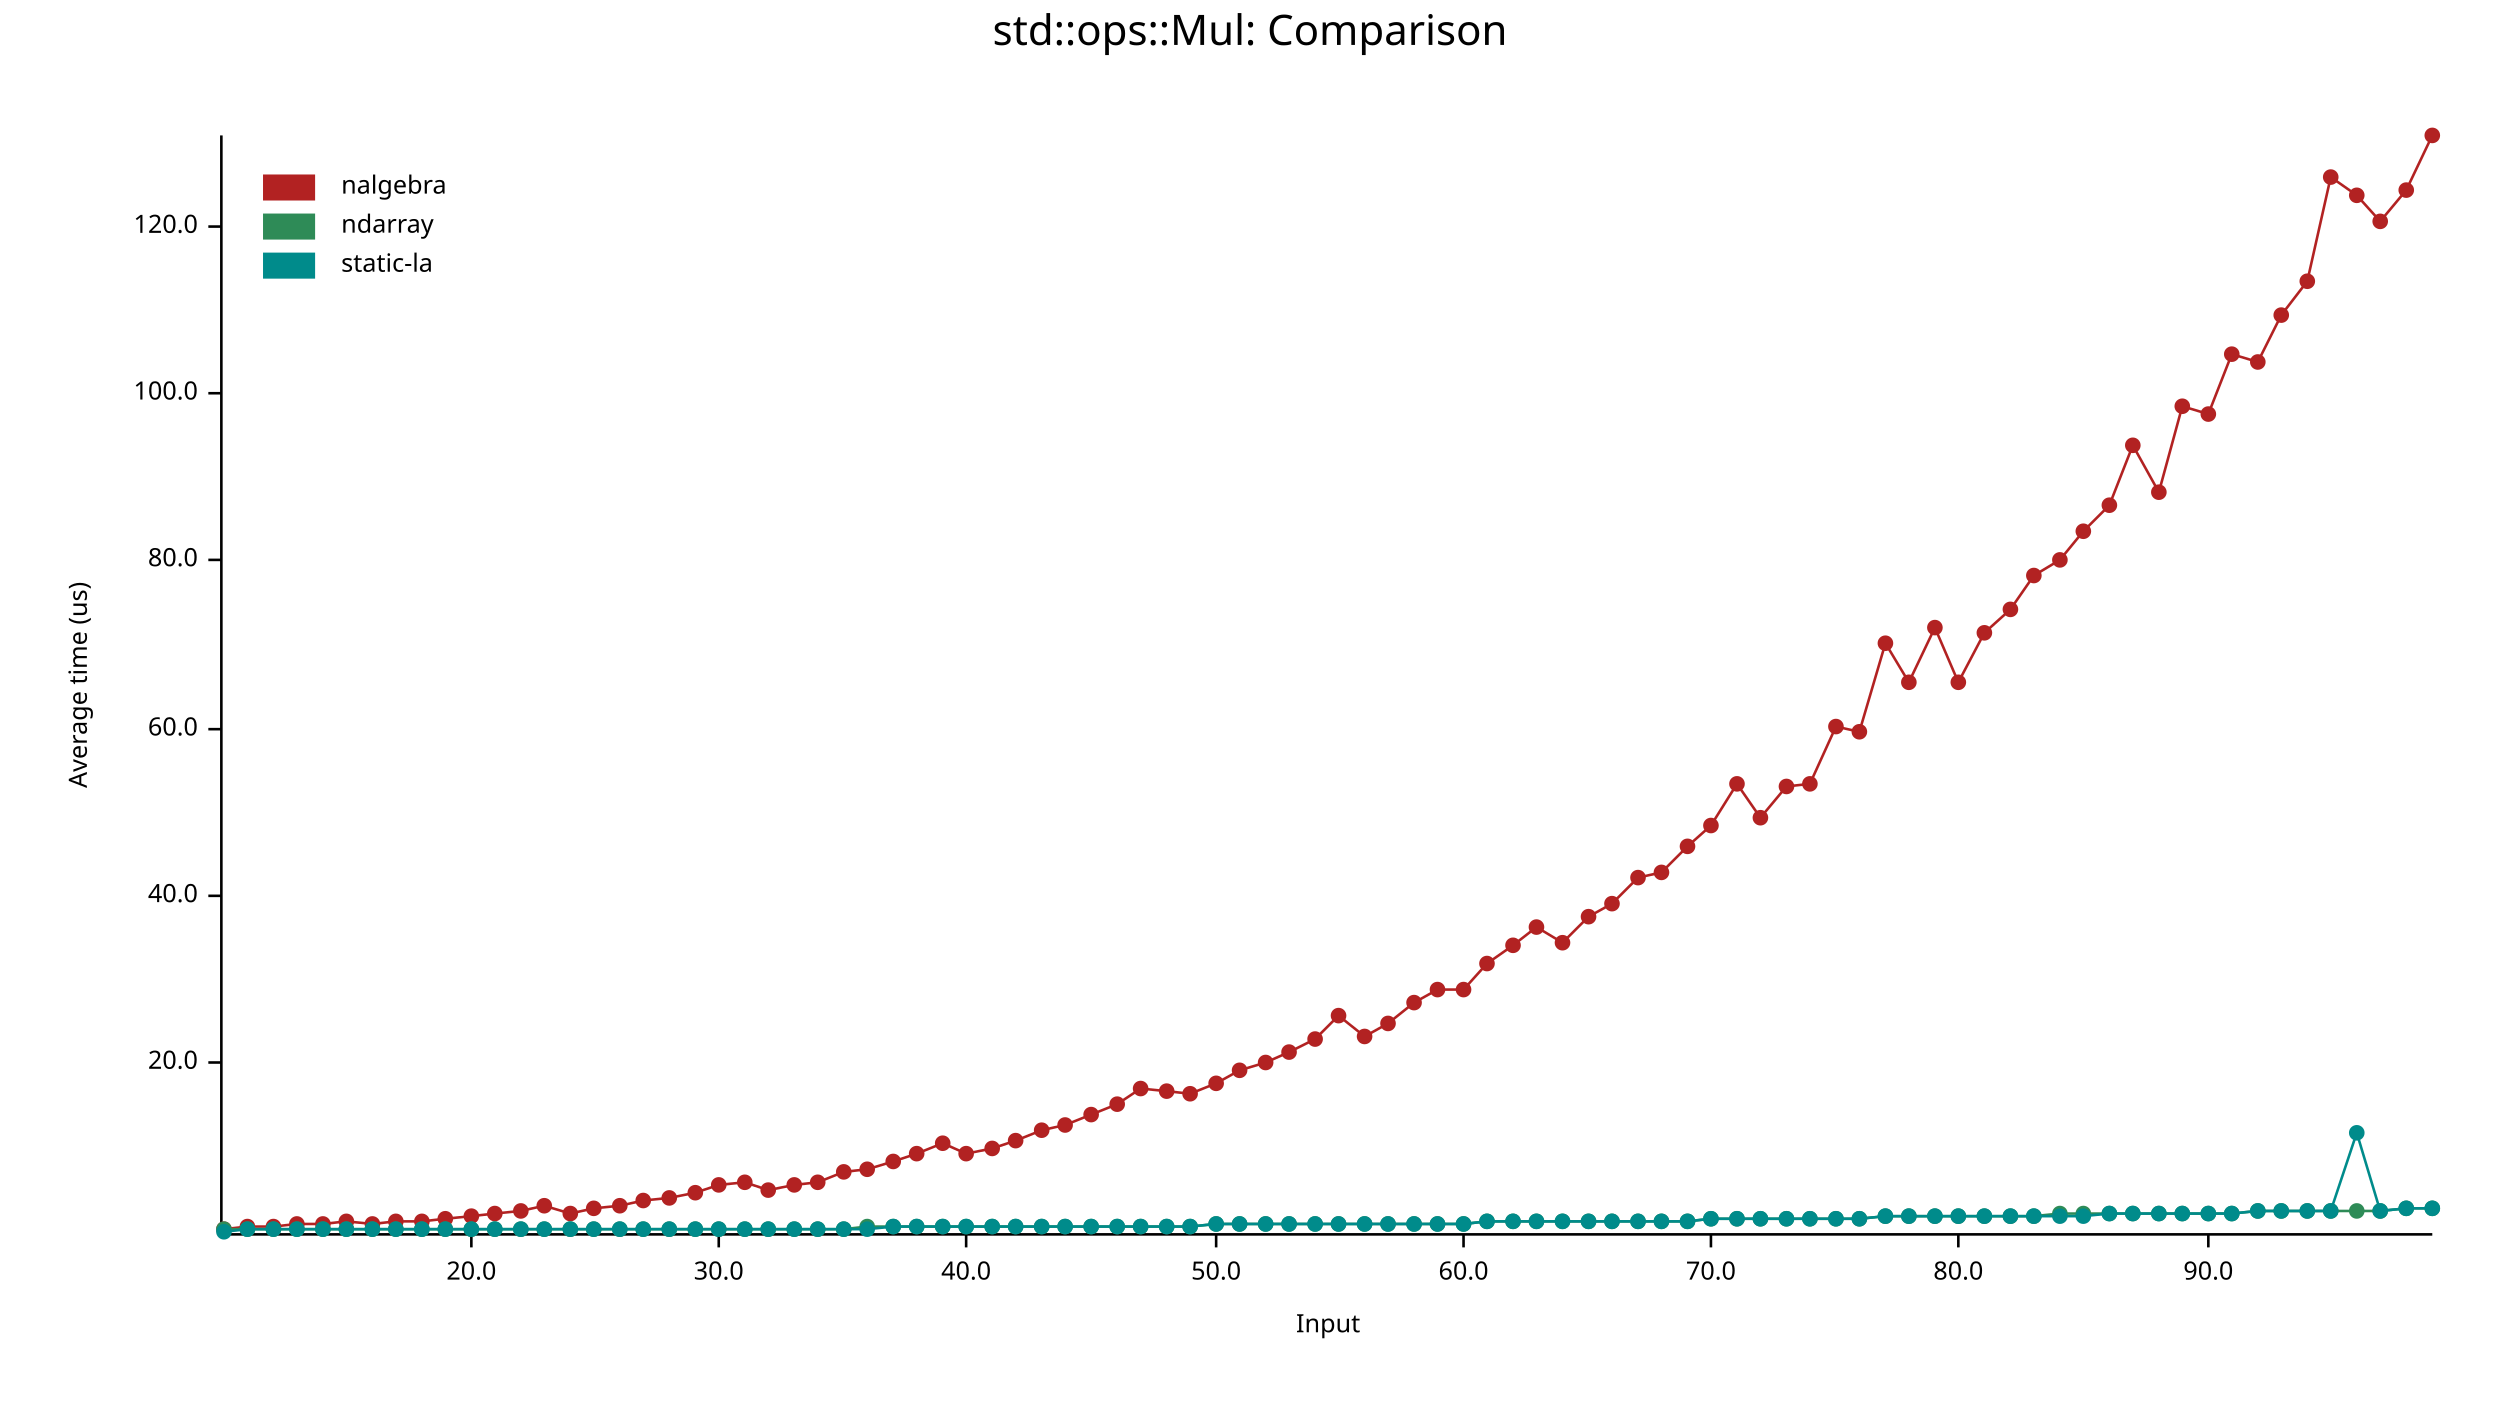
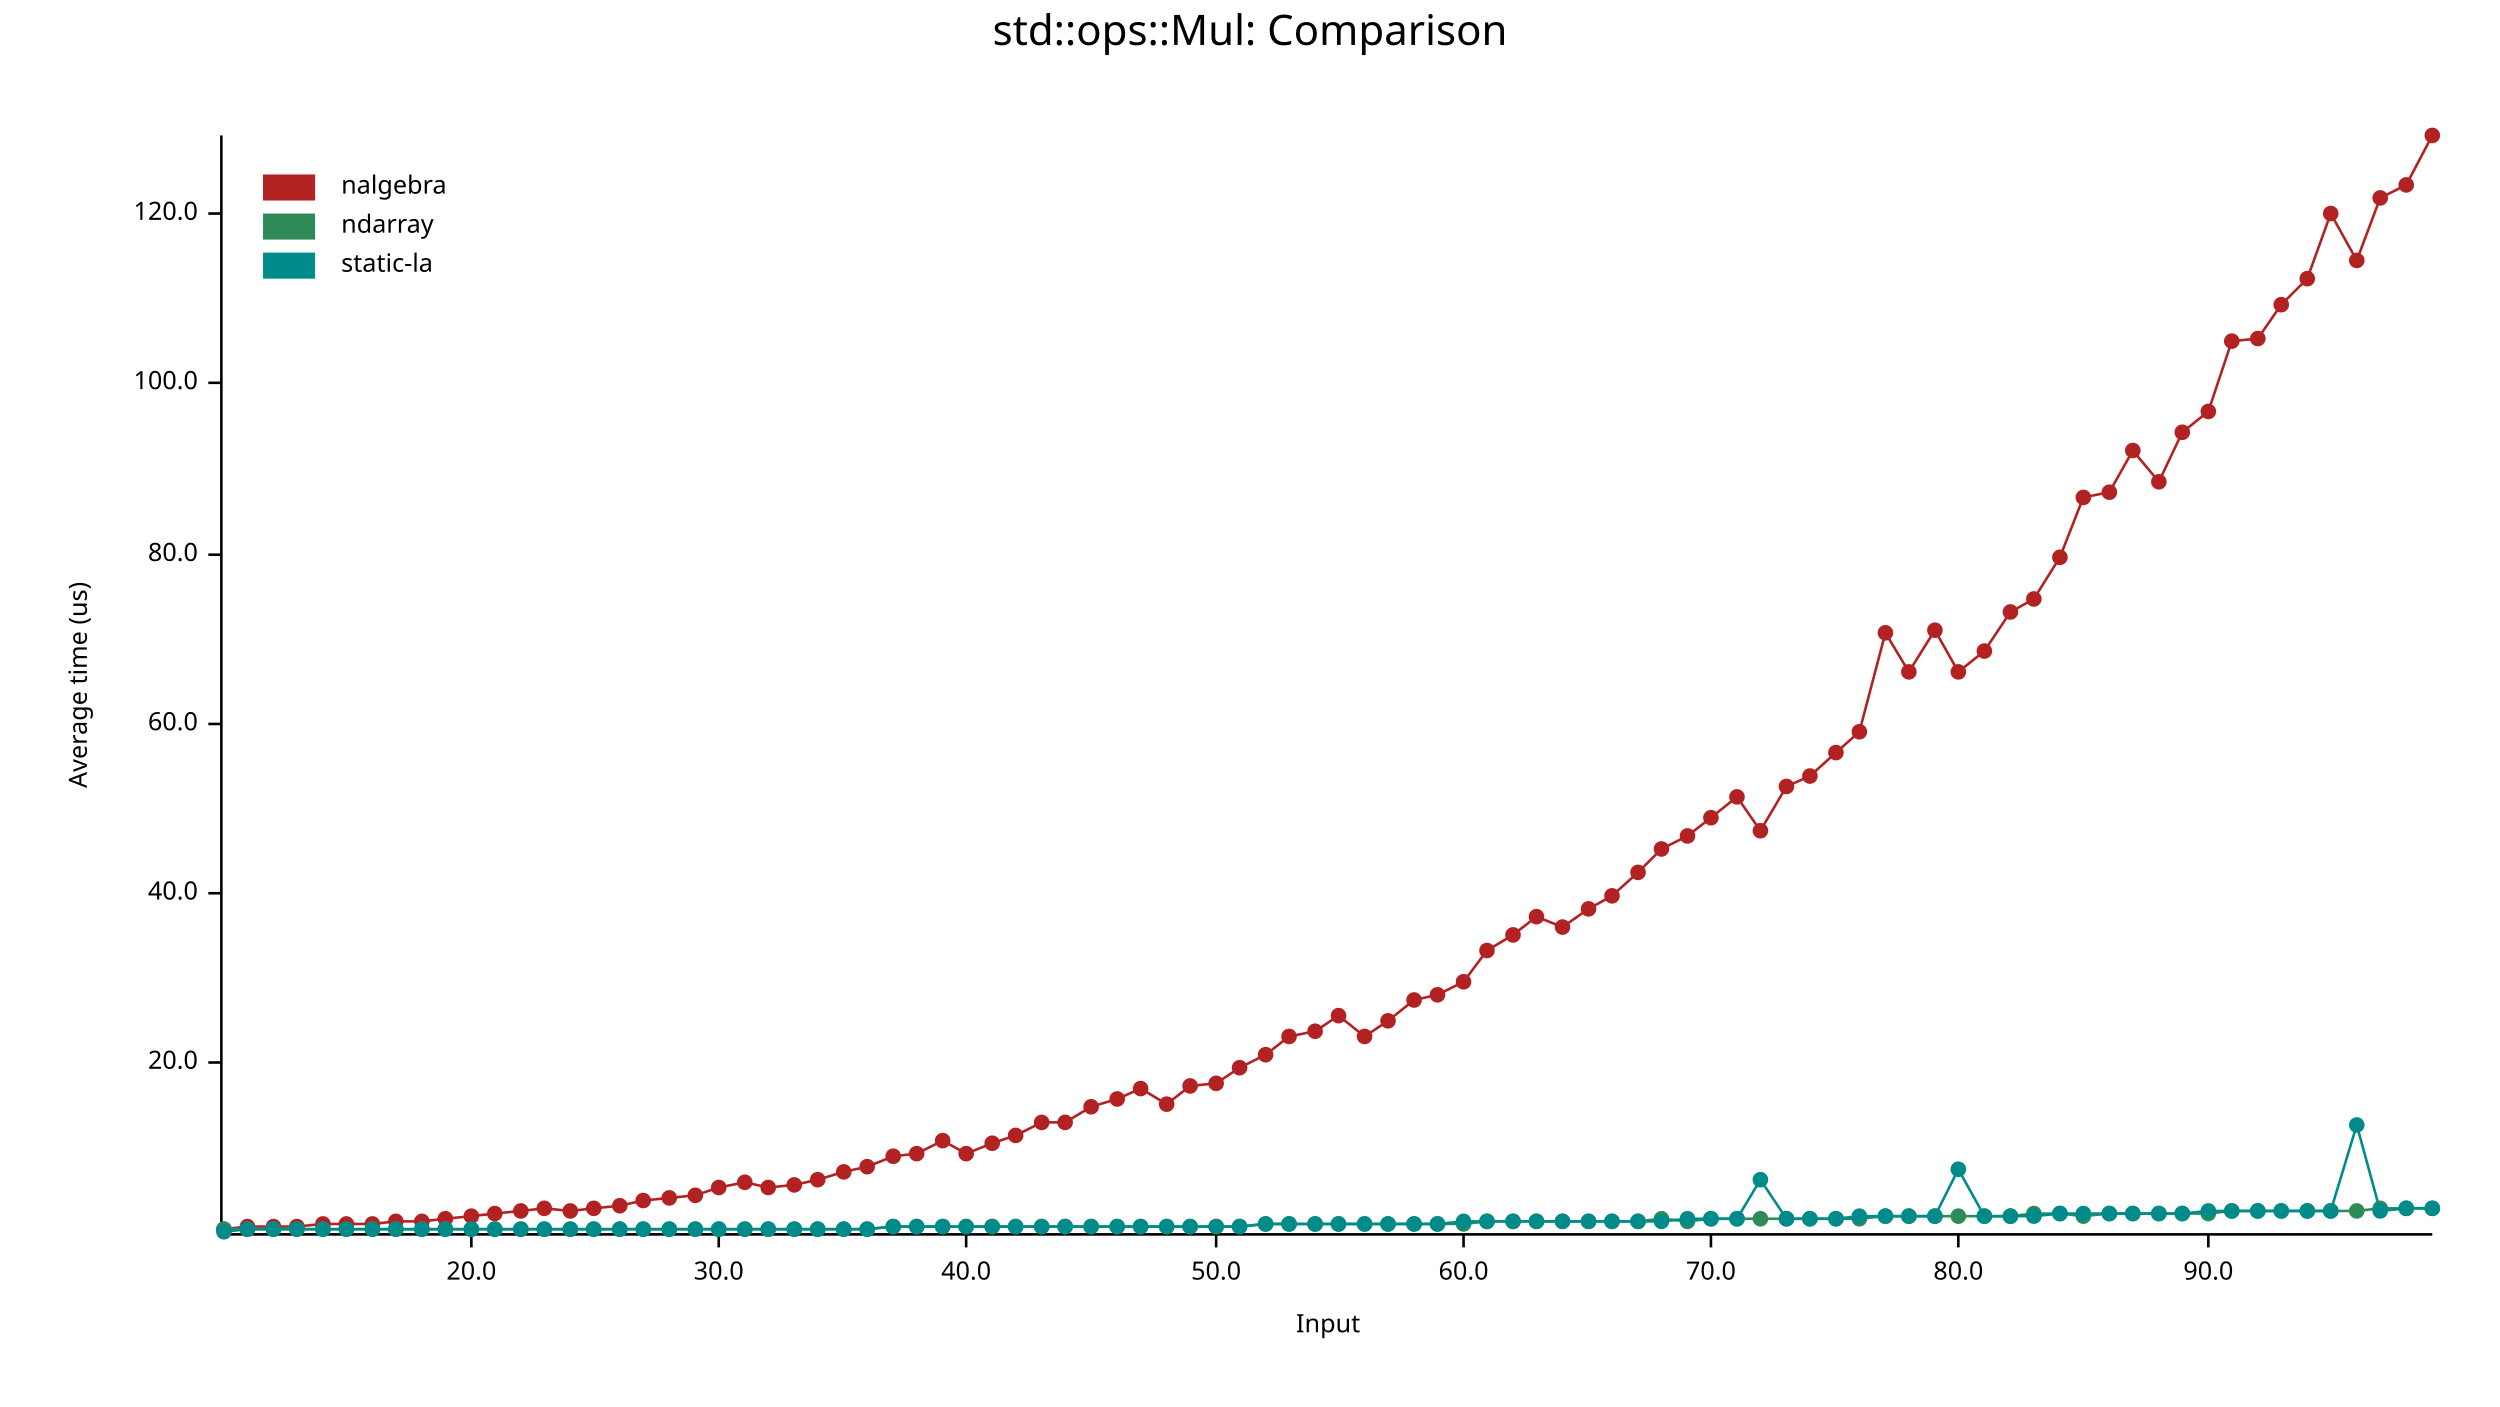
<svg xmlns="http://www.w3.org/2000/svg" width="960" height="540" viewBox="0 0 960 540">
  <text x="480" y="5" dy="0.76em" text-anchor="middle" font-family="sans-serif" font-size="16.129" opacity="1" fill="#000000">
std::ops::Mul: Comparison
</text>
  <text x="26" y="263" dy="0.76em" text-anchor="middle" font-family="sans-serif" font-size="9.677" opacity="1" fill="#000000" transform="rotate(270, 26, 263)">
Average time (us)
</text>
  <text x="510" y="514" dy="-0.5ex" text-anchor="middle" font-family="sans-serif" font-size="9.677" opacity="1" fill="#000000">
Input
</text>
  <polyline fill="none" opacity="1" stroke="#000000" stroke-width="1" points="85,52 85,474 " />
  <text x="76" y="408" dy="0.5ex" text-anchor="end" font-family="sans-serif" font-size="9.677" opacity="1" fill="#000000">
20.0
</text>
  <polyline fill="none" opacity="1" stroke="#000000" stroke-width="1" points="80,408 85,408 " />
-   <text x="76" y="344" dy="0.5ex" text-anchor="end" font-family="sans-serif" font-size="9.677" opacity="1" fill="#000000">
+   <text x="76" y="343" dy="0.5ex" text-anchor="end" font-family="sans-serif" font-size="9.677" opacity="1" fill="#000000">
40.0
</text>
-   <polyline fill="none" opacity="1" stroke="#000000" stroke-width="1" points="80,344 85,344 " />
-   <text x="76" y="280" dy="0.5ex" text-anchor="end" font-family="sans-serif" font-size="9.677" opacity="1" fill="#000000">
+   <polyline fill="none" opacity="1" stroke="#000000" stroke-width="1" points="80,343 85,343 " />
+   <text x="76" y="278" dy="0.5ex" text-anchor="end" font-family="sans-serif" font-size="9.677" opacity="1" fill="#000000">
60.0
</text>
-   <polyline fill="none" opacity="1" stroke="#000000" stroke-width="1" points="80,280 85,280 " />
-   <text x="76" y="215" dy="0.5ex" text-anchor="end" font-family="sans-serif" font-size="9.677" opacity="1" fill="#000000">
+   <polyline fill="none" opacity="1" stroke="#000000" stroke-width="1" points="80,278 85,278 " />
+   <text x="76" y="213" dy="0.5ex" text-anchor="end" font-family="sans-serif" font-size="9.677" opacity="1" fill="#000000">
80.0
</text>
-   <polyline fill="none" opacity="1" stroke="#000000" stroke-width="1" points="80,215 85,215 " />
-   <text x="76" y="151" dy="0.5ex" text-anchor="end" font-family="sans-serif" font-size="9.677" opacity="1" fill="#000000">
+   <polyline fill="none" opacity="1" stroke="#000000" stroke-width="1" points="80,213 85,213 " />
+   <text x="76" y="147" dy="0.5ex" text-anchor="end" font-family="sans-serif" font-size="9.677" opacity="1" fill="#000000">
100.0
</text>
-   <polyline fill="none" opacity="1" stroke="#000000" stroke-width="1" points="80,151 85,151 " />
-   <text x="76" y="87" dy="0.5ex" text-anchor="end" font-family="sans-serif" font-size="9.677" opacity="1" fill="#000000">
+   <polyline fill="none" opacity="1" stroke="#000000" stroke-width="1" points="80,147 85,147 " />
+   <text x="76" y="82" dy="0.5ex" text-anchor="end" font-family="sans-serif" font-size="9.677" opacity="1" fill="#000000">
120.0
</text>
-   <polyline fill="none" opacity="1" stroke="#000000" stroke-width="1" points="80,87 85,87 " />
+   <polyline fill="none" opacity="1" stroke="#000000" stroke-width="1" points="80,82 85,82 " />
  <polyline fill="none" opacity="1" stroke="#000000" stroke-width="1" points="86,474 934,474 " />
  <text x="181" y="484" dy="0.76em" text-anchor="middle" font-family="sans-serif" font-size="9.677" opacity="1" fill="#000000">
20.0
</text>
  <polyline fill="none" opacity="1" stroke="#000000" stroke-width="1" points="181,474 181,479 " />
  <text x="276" y="484" dy="0.76em" text-anchor="middle" font-family="sans-serif" font-size="9.677" opacity="1" fill="#000000">
30.0
</text>
  <polyline fill="none" opacity="1" stroke="#000000" stroke-width="1" points="276,474 276,479 " />
  <text x="371" y="484" dy="0.76em" text-anchor="middle" font-family="sans-serif" font-size="9.677" opacity="1" fill="#000000">
40.0
</text>
  <polyline fill="none" opacity="1" stroke="#000000" stroke-width="1" points="371,474 371,479 " />
  <text x="467" y="484" dy="0.76em" text-anchor="middle" font-family="sans-serif" font-size="9.677" opacity="1" fill="#000000">
50.0
</text>
  <polyline fill="none" opacity="1" stroke="#000000" stroke-width="1" points="467,474 467,479 " />
  <text x="562" y="484" dy="0.76em" text-anchor="middle" font-family="sans-serif" font-size="9.677" opacity="1" fill="#000000">
60.0
</text>
  <polyline fill="none" opacity="1" stroke="#000000" stroke-width="1" points="562,474 562,479 " />
  <text x="657" y="484" dy="0.76em" text-anchor="middle" font-family="sans-serif" font-size="9.677" opacity="1" fill="#000000">
70.0
</text>
  <polyline fill="none" opacity="1" stroke="#000000" stroke-width="1" points="657,474 657,479 " />
  <text x="752" y="484" dy="0.76em" text-anchor="middle" font-family="sans-serif" font-size="9.677" opacity="1" fill="#000000">
80.0
</text>
  <polyline fill="none" opacity="1" stroke="#000000" stroke-width="1" points="752,474 752,479 " />
  <text x="848" y="484" dy="0.76em" text-anchor="middle" font-family="sans-serif" font-size="9.677" opacity="1" fill="#000000">
90.0
</text>
  <polyline fill="none" opacity="1" stroke="#000000" stroke-width="1" points="848,474 848,479 " />
  <circle cx="86" cy="472" r="3" opacity="1" fill="#B22222" stroke="none" stroke-width="1" />
  <circle cx="95" cy="471" r="3" opacity="1" fill="#B22222" stroke="none" stroke-width="1" />
  <circle cx="105" cy="471" r="3" opacity="1" fill="#B22222" stroke="none" stroke-width="1" />
-   <circle cx="114" cy="470" r="3" opacity="1" fill="#B22222" stroke="none" stroke-width="1" />
+   <circle cx="114" cy="471" r="3" opacity="1" fill="#B22222" stroke="none" stroke-width="1" />
  <circle cx="124" cy="470" r="3" opacity="1" fill="#B22222" stroke="none" stroke-width="1" />
-   <circle cx="133" cy="469" r="3" opacity="1" fill="#B22222" stroke="none" stroke-width="1" />
+   <circle cx="133" cy="470" r="3" opacity="1" fill="#B22222" stroke="none" stroke-width="1" />
  <circle cx="143" cy="470" r="3" opacity="1" fill="#B22222" stroke="none" stroke-width="1" />
  <circle cx="152" cy="469" r="3" opacity="1" fill="#B22222" stroke="none" stroke-width="1" />
  <circle cx="162" cy="469" r="3" opacity="1" fill="#B22222" stroke="none" stroke-width="1" />
  <circle cx="171" cy="468" r="3" opacity="1" fill="#B22222" stroke="none" stroke-width="1" />
  <circle cx="181" cy="467" r="3" opacity="1" fill="#B22222" stroke="none" stroke-width="1" />
  <circle cx="190" cy="466" r="3" opacity="1" fill="#B22222" stroke="none" stroke-width="1" />
  <circle cx="200" cy="465" r="3" opacity="1" fill="#B22222" stroke="none" stroke-width="1" />
-   <circle cx="209" cy="463" r="3" opacity="1" fill="#B22222" stroke="none" stroke-width="1" />
-   <circle cx="219" cy="466" r="3" opacity="1" fill="#B22222" stroke="none" stroke-width="1" />
+   <circle cx="209" cy="464" r="3" opacity="1" fill="#B22222" stroke="none" stroke-width="1" />
+   <circle cx="219" cy="465" r="3" opacity="1" fill="#B22222" stroke="none" stroke-width="1" />
  <circle cx="228" cy="464" r="3" opacity="1" fill="#B22222" stroke="none" stroke-width="1" />
  <circle cx="238" cy="463" r="3" opacity="1" fill="#B22222" stroke="none" stroke-width="1" />
  <circle cx="247" cy="461" r="3" opacity="1" fill="#B22222" stroke="none" stroke-width="1" />
  <circle cx="257" cy="460" r="3" opacity="1" fill="#B22222" stroke="none" stroke-width="1" />
-   <circle cx="267" cy="458" r="3" opacity="1" fill="#B22222" stroke="none" stroke-width="1" />
-   <circle cx="276" cy="455" r="3" opacity="1" fill="#B22222" stroke="none" stroke-width="1" />
+   <circle cx="267" cy="459" r="3" opacity="1" fill="#B22222" stroke="none" stroke-width="1" />
+   <circle cx="276" cy="456" r="3" opacity="1" fill="#B22222" stroke="none" stroke-width="1" />
  <circle cx="286" cy="454" r="3" opacity="1" fill="#B22222" stroke="none" stroke-width="1" />
-   <circle cx="295" cy="457" r="3" opacity="1" fill="#B22222" stroke="none" stroke-width="1" />
+   <circle cx="295" cy="456" r="3" opacity="1" fill="#B22222" stroke="none" stroke-width="1" />
  <circle cx="305" cy="455" r="3" opacity="1" fill="#B22222" stroke="none" stroke-width="1" />
-   <circle cx="314" cy="454" r="3" opacity="1" fill="#B22222" stroke="none" stroke-width="1" />
+   <circle cx="314" cy="453" r="3" opacity="1" fill="#B22222" stroke="none" stroke-width="1" />
  <circle cx="324" cy="450" r="3" opacity="1" fill="#B22222" stroke="none" stroke-width="1" />
-   <circle cx="333" cy="449" r="3" opacity="1" fill="#B22222" stroke="none" stroke-width="1" />
-   <circle cx="343" cy="446" r="3" opacity="1" fill="#B22222" stroke="none" stroke-width="1" />
+   <circle cx="333" cy="448" r="3" opacity="1" fill="#B22222" stroke="none" stroke-width="1" />
+   <circle cx="343" cy="444" r="3" opacity="1" fill="#B22222" stroke="none" stroke-width="1" />
  <circle cx="352" cy="443" r="3" opacity="1" fill="#B22222" stroke="none" stroke-width="1" />
-   <circle cx="362" cy="439" r="3" opacity="1" fill="#B22222" stroke="none" stroke-width="1" />
+   <circle cx="362" cy="438" r="3" opacity="1" fill="#B22222" stroke="none" stroke-width="1" />
  <circle cx="371" cy="443" r="3" opacity="1" fill="#B22222" stroke="none" stroke-width="1" />
-   <circle cx="381" cy="441" r="3" opacity="1" fill="#B22222" stroke="none" stroke-width="1" />
-   <circle cx="390" cy="438" r="3" opacity="1" fill="#B22222" stroke="none" stroke-width="1" />
-   <circle cx="400" cy="434" r="3" opacity="1" fill="#B22222" stroke="none" stroke-width="1" />
-   <circle cx="409" cy="432" r="3" opacity="1" fill="#B22222" stroke="none" stroke-width="1" />
-   <circle cx="419" cy="428" r="3" opacity="1" fill="#B22222" stroke="none" stroke-width="1" />
-   <circle cx="429" cy="424" r="3" opacity="1" fill="#B22222" stroke="none" stroke-width="1" />
+   <circle cx="381" cy="439" r="3" opacity="1" fill="#B22222" stroke="none" stroke-width="1" />
+   <circle cx="390" cy="436" r="3" opacity="1" fill="#B22222" stroke="none" stroke-width="1" />
+   <circle cx="400" cy="431" r="3" opacity="1" fill="#B22222" stroke="none" stroke-width="1" />
+   <circle cx="409" cy="431" r="3" opacity="1" fill="#B22222" stroke="none" stroke-width="1" />
+   <circle cx="419" cy="425" r="3" opacity="1" fill="#B22222" stroke="none" stroke-width="1" />
+   <circle cx="429" cy="422" r="3" opacity="1" fill="#B22222" stroke="none" stroke-width="1" />
  <circle cx="438" cy="418" r="3" opacity="1" fill="#B22222" stroke="none" stroke-width="1" />
-   <circle cx="448" cy="419" r="3" opacity="1" fill="#B22222" stroke="none" stroke-width="1" />
-   <circle cx="457" cy="420" r="3" opacity="1" fill="#B22222" stroke="none" stroke-width="1" />
+   <circle cx="448" cy="424" r="3" opacity="1" fill="#B22222" stroke="none" stroke-width="1" />
+   <circle cx="457" cy="417" r="3" opacity="1" fill="#B22222" stroke="none" stroke-width="1" />
  <circle cx="467" cy="416" r="3" opacity="1" fill="#B22222" stroke="none" stroke-width="1" />
-   <circle cx="476" cy="411" r="3" opacity="1" fill="#B22222" stroke="none" stroke-width="1" />
-   <circle cx="486" cy="408" r="3" opacity="1" fill="#B22222" stroke="none" stroke-width="1" />
-   <circle cx="495" cy="404" r="3" opacity="1" fill="#B22222" stroke="none" stroke-width="1" />
-   <circle cx="505" cy="399" r="3" opacity="1" fill="#B22222" stroke="none" stroke-width="1" />
+   <circle cx="476" cy="410" r="3" opacity="1" fill="#B22222" stroke="none" stroke-width="1" />
+   <circle cx="486" cy="405" r="3" opacity="1" fill="#B22222" stroke="none" stroke-width="1" />
+   <circle cx="495" cy="398" r="3" opacity="1" fill="#B22222" stroke="none" stroke-width="1" />
+   <circle cx="505" cy="396" r="3" opacity="1" fill="#B22222" stroke="none" stroke-width="1" />
  <circle cx="514" cy="390" r="3" opacity="1" fill="#B22222" stroke="none" stroke-width="1" />
  <circle cx="524" cy="398" r="3" opacity="1" fill="#B22222" stroke="none" stroke-width="1" />
-   <circle cx="533" cy="393" r="3" opacity="1" fill="#B22222" stroke="none" stroke-width="1" />
-   <circle cx="543" cy="385" r="3" opacity="1" fill="#B22222" stroke="none" stroke-width="1" />
-   <circle cx="552" cy="380" r="3" opacity="1" fill="#B22222" stroke="none" stroke-width="1" />
-   <circle cx="562" cy="380" r="3" opacity="1" fill="#B22222" stroke="none" stroke-width="1" />
-   <circle cx="571" cy="370" r="3" opacity="1" fill="#B22222" stroke="none" stroke-width="1" />
-   <circle cx="581" cy="363" r="3" opacity="1" fill="#B22222" stroke="none" stroke-width="1" />
-   <circle cx="590" cy="356" r="3" opacity="1" fill="#B22222" stroke="none" stroke-width="1" />
-   <circle cx="600" cy="362" r="3" opacity="1" fill="#B22222" stroke="none" stroke-width="1" />
-   <circle cx="610" cy="352" r="3" opacity="1" fill="#B22222" stroke="none" stroke-width="1" />
-   <circle cx="619" cy="347" r="3" opacity="1" fill="#B22222" stroke="none" stroke-width="1" />
-   <circle cx="629" cy="337" r="3" opacity="1" fill="#B22222" stroke="none" stroke-width="1" />
-   <circle cx="638" cy="335" r="3" opacity="1" fill="#B22222" stroke="none" stroke-width="1" />
-   <circle cx="648" cy="325" r="3" opacity="1" fill="#B22222" stroke="none" stroke-width="1" />
-   <circle cx="657" cy="317" r="3" opacity="1" fill="#B22222" stroke="none" stroke-width="1" />
-   <circle cx="667" cy="301" r="3" opacity="1" fill="#B22222" stroke="none" stroke-width="1" />
-   <circle cx="676" cy="314" r="3" opacity="1" fill="#B22222" stroke="none" stroke-width="1" />
+   <circle cx="533" cy="392" r="3" opacity="1" fill="#B22222" stroke="none" stroke-width="1" />
+   <circle cx="543" cy="384" r="3" opacity="1" fill="#B22222" stroke="none" stroke-width="1" />
+   <circle cx="552" cy="382" r="3" opacity="1" fill="#B22222" stroke="none" stroke-width="1" />
+   <circle cx="562" cy="377" r="3" opacity="1" fill="#B22222" stroke="none" stroke-width="1" />
+   <circle cx="571" cy="365" r="3" opacity="1" fill="#B22222" stroke="none" stroke-width="1" />
+   <circle cx="581" cy="359" r="3" opacity="1" fill="#B22222" stroke="none" stroke-width="1" />
+   <circle cx="590" cy="352" r="3" opacity="1" fill="#B22222" stroke="none" stroke-width="1" />
+   <circle cx="600" cy="356" r="3" opacity="1" fill="#B22222" stroke="none" stroke-width="1" />
+   <circle cx="610" cy="349" r="3" opacity="1" fill="#B22222" stroke="none" stroke-width="1" />
+   <circle cx="619" cy="344" r="3" opacity="1" fill="#B22222" stroke="none" stroke-width="1" />
+   <circle cx="629" cy="335" r="3" opacity="1" fill="#B22222" stroke="none" stroke-width="1" />
+   <circle cx="638" cy="326" r="3" opacity="1" fill="#B22222" stroke="none" stroke-width="1" />
+   <circle cx="648" cy="321" r="3" opacity="1" fill="#B22222" stroke="none" stroke-width="1" />
+   <circle cx="657" cy="314" r="3" opacity="1" fill="#B22222" stroke="none" stroke-width="1" />
+   <circle cx="667" cy="306" r="3" opacity="1" fill="#B22222" stroke="none" stroke-width="1" />
+   <circle cx="676" cy="319" r="3" opacity="1" fill="#B22222" stroke="none" stroke-width="1" />
  <circle cx="686" cy="302" r="3" opacity="1" fill="#B22222" stroke="none" stroke-width="1" />
-   <circle cx="695" cy="301" r="3" opacity="1" fill="#B22222" stroke="none" stroke-width="1" />
-   <circle cx="705" cy="279" r="3" opacity="1" fill="#B22222" stroke="none" stroke-width="1" />
+   <circle cx="695" cy="298" r="3" opacity="1" fill="#B22222" stroke="none" stroke-width="1" />
+   <circle cx="705" cy="289" r="3" opacity="1" fill="#B22222" stroke="none" stroke-width="1" />
  <circle cx="714" cy="281" r="3" opacity="1" fill="#B22222" stroke="none" stroke-width="1" />
-   <circle cx="724" cy="247" r="3" opacity="1" fill="#B22222" stroke="none" stroke-width="1" />
-   <circle cx="733" cy="262" r="3" opacity="1" fill="#B22222" stroke="none" stroke-width="1" />
-   <circle cx="743" cy="241" r="3" opacity="1" fill="#B22222" stroke="none" stroke-width="1" />
-   <circle cx="752" cy="262" r="3" opacity="1" fill="#B22222" stroke="none" stroke-width="1" />
-   <circle cx="762" cy="243" r="3" opacity="1" fill="#B22222" stroke="none" stroke-width="1" />
-   <circle cx="772" cy="234" r="3" opacity="1" fill="#B22222" stroke="none" stroke-width="1" />
-   <circle cx="781" cy="221" r="3" opacity="1" fill="#B22222" stroke="none" stroke-width="1" />
-   <circle cx="791" cy="215" r="3" opacity="1" fill="#B22222" stroke="none" stroke-width="1" />
-   <circle cx="800" cy="204" r="3" opacity="1" fill="#B22222" stroke="none" stroke-width="1" />
-   <circle cx="810" cy="194" r="3" opacity="1" fill="#B22222" stroke="none" stroke-width="1" />
-   <circle cx="819" cy="171" r="3" opacity="1" fill="#B22222" stroke="none" stroke-width="1" />
-   <circle cx="829" cy="189" r="3" opacity="1" fill="#B22222" stroke="none" stroke-width="1" />
-   <circle cx="838" cy="156" r="3" opacity="1" fill="#B22222" stroke="none" stroke-width="1" />
-   <circle cx="848" cy="159" r="3" opacity="1" fill="#B22222" stroke="none" stroke-width="1" />
-   <circle cx="857" cy="136" r="3" opacity="1" fill="#B22222" stroke="none" stroke-width="1" />
-   <circle cx="867" cy="139" r="3" opacity="1" fill="#B22222" stroke="none" stroke-width="1" />
-   <circle cx="876" cy="121" r="3" opacity="1" fill="#B22222" stroke="none" stroke-width="1" />
-   <circle cx="886" cy="108" r="3" opacity="1" fill="#B22222" stroke="none" stroke-width="1" />
-   <circle cx="895" cy="68" r="3" opacity="1" fill="#B22222" stroke="none" stroke-width="1" />
-   <circle cx="905" cy="75" r="3" opacity="1" fill="#B22222" stroke="none" stroke-width="1" />
-   <circle cx="914" cy="85" r="3" opacity="1" fill="#B22222" stroke="none" stroke-width="1" />
-   <circle cx="924" cy="73" r="3" opacity="1" fill="#B22222" stroke="none" stroke-width="1" />
+   <circle cx="724" cy="243" r="3" opacity="1" fill="#B22222" stroke="none" stroke-width="1" />
+   <circle cx="733" cy="258" r="3" opacity="1" fill="#B22222" stroke="none" stroke-width="1" />
+   <circle cx="743" cy="242" r="3" opacity="1" fill="#B22222" stroke="none" stroke-width="1" />
+   <circle cx="752" cy="258" r="3" opacity="1" fill="#B22222" stroke="none" stroke-width="1" />
+   <circle cx="762" cy="250" r="3" opacity="1" fill="#B22222" stroke="none" stroke-width="1" />
+   <circle cx="772" cy="235" r="3" opacity="1" fill="#B22222" stroke="none" stroke-width="1" />
+   <circle cx="781" cy="230" r="3" opacity="1" fill="#B22222" stroke="none" stroke-width="1" />
+   <circle cx="791" cy="214" r="3" opacity="1" fill="#B22222" stroke="none" stroke-width="1" />
+   <circle cx="800" cy="191" r="3" opacity="1" fill="#B22222" stroke="none" stroke-width="1" />
+   <circle cx="810" cy="189" r="3" opacity="1" fill="#B22222" stroke="none" stroke-width="1" />
+   <circle cx="819" cy="173" r="3" opacity="1" fill="#B22222" stroke="none" stroke-width="1" />
+   <circle cx="829" cy="185" r="3" opacity="1" fill="#B22222" stroke="none" stroke-width="1" />
+   <circle cx="838" cy="166" r="3" opacity="1" fill="#B22222" stroke="none" stroke-width="1" />
+   <circle cx="848" cy="158" r="3" opacity="1" fill="#B22222" stroke="none" stroke-width="1" />
+   <circle cx="857" cy="131" r="3" opacity="1" fill="#B22222" stroke="none" stroke-width="1" />
+   <circle cx="867" cy="130" r="3" opacity="1" fill="#B22222" stroke="none" stroke-width="1" />
+   <circle cx="876" cy="117" r="3" opacity="1" fill="#B22222" stroke="none" stroke-width="1" />
+   <circle cx="886" cy="107" r="3" opacity="1" fill="#B22222" stroke="none" stroke-width="1" />
+   <circle cx="895" cy="82" r="3" opacity="1" fill="#B22222" stroke="none" stroke-width="1" />
+   <circle cx="905" cy="100" r="3" opacity="1" fill="#B22222" stroke="none" stroke-width="1" />
+   <circle cx="914" cy="76" r="3" opacity="1" fill="#B22222" stroke="none" stroke-width="1" />
+   <circle cx="924" cy="71" r="3" opacity="1" fill="#B22222" stroke="none" stroke-width="1" />
  <circle cx="934" cy="52" r="3" opacity="1" fill="#B22222" stroke="none" stroke-width="1" />
-   <polyline fill="none" opacity="1" stroke="#B22222" stroke-width="1" points="86,472 95,471 105,471 114,470 124,470 133,469 143,470 152,469 162,469 171,468 181,467 190,466 200,465 209,463 219,466 228,464 238,463 247,461 257,460 267,458 276,455 286,454 295,457 305,455 314,454 324,450 333,449 343,446 352,443 362,439 371,443 381,441 390,438 400,434 409,432 419,428 429,424 438,418 448,419 457,420 467,416 476,411 486,408 495,404 505,399 514,390 524,398 533,393 543,385 552,380 562,380 571,370 581,363 590,356 600,362 610,352 619,347 629,337 638,335 648,325 657,317 667,301 676,314 686,302 695,301 705,279 714,281 724,247 733,262 743,241 752,262 762,243 772,234 781,221 791,215 800,204 810,194 819,171 829,189 838,156 848,159 857,136 867,139 876,121 886,108 895,68 905,75 914,85 924,73 934,52 " />
+   <polyline fill="none" opacity="1" stroke="#B22222" stroke-width="1" points="86,472 95,471 105,471 114,471 124,470 133,470 143,470 152,469 162,469 171,468 181,467 190,466 200,465 209,464 219,465 228,464 238,463 247,461 257,460 267,459 276,456 286,454 295,456 305,455 314,453 324,450 333,448 343,444 352,443 362,438 371,443 381,439 390,436 400,431 409,431 419,425 429,422 438,418 448,424 457,417 467,416 476,410 486,405 495,398 505,396 514,390 524,398 533,392 543,384 552,382 562,377 571,365 581,359 590,352 600,356 610,349 619,344 629,335 638,326 648,321 657,314 667,306 676,319 686,302 695,298 705,289 714,281 724,243 733,258 743,242 752,258 762,250 772,235 781,230 791,214 800,191 810,189 819,173 829,185 838,166 848,158 857,131 867,130 876,117 886,107 895,82 905,100 914,76 924,71 934,52 " />
  <circle cx="86" cy="472" r="3" opacity="1" fill="#2E8B57" stroke="none" stroke-width="1" />
  <circle cx="95" cy="472" r="3" opacity="1" fill="#2E8B57" stroke="none" stroke-width="1" />
  <circle cx="105" cy="472" r="3" opacity="1" fill="#2E8B57" stroke="none" stroke-width="1" />
  <circle cx="114" cy="472" r="3" opacity="1" fill="#2E8B57" stroke="none" stroke-width="1" />
  <circle cx="124" cy="472" r="3" opacity="1" fill="#2E8B57" stroke="none" stroke-width="1" />
  <circle cx="133" cy="472" r="3" opacity="1" fill="#2E8B57" stroke="none" stroke-width="1" />
  <circle cx="143" cy="472" r="3" opacity="1" fill="#2E8B57" stroke="none" stroke-width="1" />
  <circle cx="152" cy="472" r="3" opacity="1" fill="#2E8B57" stroke="none" stroke-width="1" />
  <circle cx="162" cy="472" r="3" opacity="1" fill="#2E8B57" stroke="none" stroke-width="1" />
  <circle cx="171" cy="472" r="3" opacity="1" fill="#2E8B57" stroke="none" stroke-width="1" />
  <circle cx="181" cy="472" r="3" opacity="1" fill="#2E8B57" stroke="none" stroke-width="1" />
  <circle cx="190" cy="472" r="3" opacity="1" fill="#2E8B57" stroke="none" stroke-width="1" />
  <circle cx="200" cy="472" r="3" opacity="1" fill="#2E8B57" stroke="none" stroke-width="1" />
  <circle cx="209" cy="472" r="3" opacity="1" fill="#2E8B57" stroke="none" stroke-width="1" />
  <circle cx="219" cy="472" r="3" opacity="1" fill="#2E8B57" stroke="none" stroke-width="1" />
  <circle cx="228" cy="472" r="3" opacity="1" fill="#2E8B57" stroke="none" stroke-width="1" />
  <circle cx="238" cy="472" r="3" opacity="1" fill="#2E8B57" stroke="none" stroke-width="1" />
  <circle cx="247" cy="472" r="3" opacity="1" fill="#2E8B57" stroke="none" stroke-width="1" />
  <circle cx="257" cy="472" r="3" opacity="1" fill="#2E8B57" stroke="none" stroke-width="1" />
  <circle cx="267" cy="472" r="3" opacity="1" fill="#2E8B57" stroke="none" stroke-width="1" />
  <circle cx="276" cy="472" r="3" opacity="1" fill="#2E8B57" stroke="none" stroke-width="1" />
  <circle cx="286" cy="472" r="3" opacity="1" fill="#2E8B57" stroke="none" stroke-width="1" />
  <circle cx="295" cy="472" r="3" opacity="1" fill="#2E8B57" stroke="none" stroke-width="1" />
  <circle cx="305" cy="472" r="3" opacity="1" fill="#2E8B57" stroke="none" stroke-width="1" />
  <circle cx="314" cy="472" r="3" opacity="1" fill="#2E8B57" stroke="none" stroke-width="1" />
  <circle cx="324" cy="472" r="3" opacity="1" fill="#2E8B57" stroke="none" stroke-width="1" />
-   <circle cx="333" cy="471" r="3" opacity="1" fill="#2E8B57" stroke="none" stroke-width="1" />
+   <circle cx="333" cy="472" r="3" opacity="1" fill="#2E8B57" stroke="none" stroke-width="1" />
  <circle cx="343" cy="471" r="3" opacity="1" fill="#2E8B57" stroke="none" stroke-width="1" />
  <circle cx="352" cy="471" r="3" opacity="1" fill="#2E8B57" stroke="none" stroke-width="1" />
  <circle cx="362" cy="471" r="3" opacity="1" fill="#2E8B57" stroke="none" stroke-width="1" />
  <circle cx="371" cy="471" r="3" opacity="1" fill="#2E8B57" stroke="none" stroke-width="1" />
  <circle cx="381" cy="471" r="3" opacity="1" fill="#2E8B57" stroke="none" stroke-width="1" />
  <circle cx="390" cy="471" r="3" opacity="1" fill="#2E8B57" stroke="none" stroke-width="1" />
  <circle cx="400" cy="471" r="3" opacity="1" fill="#2E8B57" stroke="none" stroke-width="1" />
  <circle cx="409" cy="471" r="3" opacity="1" fill="#2E8B57" stroke="none" stroke-width="1" />
  <circle cx="419" cy="471" r="3" opacity="1" fill="#2E8B57" stroke="none" stroke-width="1" />
  <circle cx="429" cy="471" r="3" opacity="1" fill="#2E8B57" stroke="none" stroke-width="1" />
  <circle cx="438" cy="471" r="3" opacity="1" fill="#2E8B57" stroke="none" stroke-width="1" />
  <circle cx="448" cy="471" r="3" opacity="1" fill="#2E8B57" stroke="none" stroke-width="1" />
  <circle cx="457" cy="471" r="3" opacity="1" fill="#2E8B57" stroke="none" stroke-width="1" />
-   <circle cx="467" cy="470" r="3" opacity="1" fill="#2E8B57" stroke="none" stroke-width="1" />
-   <circle cx="476" cy="470" r="3" opacity="1" fill="#2E8B57" stroke="none" stroke-width="1" />
+   <circle cx="467" cy="471" r="3" opacity="1" fill="#2E8B57" stroke="none" stroke-width="1" />
+   <circle cx="476" cy="471" r="3" opacity="1" fill="#2E8B57" stroke="none" stroke-width="1" />
  <circle cx="486" cy="470" r="3" opacity="1" fill="#2E8B57" stroke="none" stroke-width="1" />
  <circle cx="495" cy="470" r="3" opacity="1" fill="#2E8B57" stroke="none" stroke-width="1" />
  <circle cx="505" cy="470" r="3" opacity="1" fill="#2E8B57" stroke="none" stroke-width="1" />
  <circle cx="514" cy="470" r="3" opacity="1" fill="#2E8B57" stroke="none" stroke-width="1" />
  <circle cx="524" cy="470" r="3" opacity="1" fill="#2E8B57" stroke="none" stroke-width="1" />
  <circle cx="533" cy="470" r="3" opacity="1" fill="#2E8B57" stroke="none" stroke-width="1" />
  <circle cx="543" cy="470" r="3" opacity="1" fill="#2E8B57" stroke="none" stroke-width="1" />
  <circle cx="552" cy="470" r="3" opacity="1" fill="#2E8B57" stroke="none" stroke-width="1" />
  <circle cx="562" cy="470" r="3" opacity="1" fill="#2E8B57" stroke="none" stroke-width="1" />
  <circle cx="571" cy="469" r="3" opacity="1" fill="#2E8B57" stroke="none" stroke-width="1" />
  <circle cx="581" cy="469" r="3" opacity="1" fill="#2E8B57" stroke="none" stroke-width="1" />
  <circle cx="590" cy="469" r="3" opacity="1" fill="#2E8B57" stroke="none" stroke-width="1" />
  <circle cx="600" cy="469" r="3" opacity="1" fill="#2E8B57" stroke="none" stroke-width="1" />
  <circle cx="610" cy="469" r="3" opacity="1" fill="#2E8B57" stroke="none" stroke-width="1" />
  <circle cx="619" cy="469" r="3" opacity="1" fill="#2E8B57" stroke="none" stroke-width="1" />
  <circle cx="629" cy="469" r="3" opacity="1" fill="#2E8B57" stroke="none" stroke-width="1" />
-   <circle cx="638" cy="469" r="3" opacity="1" fill="#2E8B57" stroke="none" stroke-width="1" />
+   <circle cx="638" cy="468" r="3" opacity="1" fill="#2E8B57" stroke="none" stroke-width="1" />
  <circle cx="648" cy="469" r="3" opacity="1" fill="#2E8B57" stroke="none" stroke-width="1" />
  <circle cx="657" cy="468" r="3" opacity="1" fill="#2E8B57" stroke="none" stroke-width="1" />
  <circle cx="667" cy="468" r="3" opacity="1" fill="#2E8B57" stroke="none" stroke-width="1" />
  <circle cx="676" cy="468" r="3" opacity="1" fill="#2E8B57" stroke="none" stroke-width="1" />
  <circle cx="686" cy="468" r="3" opacity="1" fill="#2E8B57" stroke="none" stroke-width="1" />
  <circle cx="695" cy="468" r="3" opacity="1" fill="#2E8B57" stroke="none" stroke-width="1" />
  <circle cx="705" cy="468" r="3" opacity="1" fill="#2E8B57" stroke="none" stroke-width="1" />
  <circle cx="714" cy="468" r="3" opacity="1" fill="#2E8B57" stroke="none" stroke-width="1" />
  <circle cx="724" cy="467" r="3" opacity="1" fill="#2E8B57" stroke="none" stroke-width="1" />
  <circle cx="733" cy="467" r="3" opacity="1" fill="#2E8B57" stroke="none" stroke-width="1" />
  <circle cx="743" cy="467" r="3" opacity="1" fill="#2E8B57" stroke="none" stroke-width="1" />
  <circle cx="752" cy="467" r="3" opacity="1" fill="#2E8B57" stroke="none" stroke-width="1" />
  <circle cx="762" cy="467" r="3" opacity="1" fill="#2E8B57" stroke="none" stroke-width="1" />
  <circle cx="772" cy="467" r="3" opacity="1" fill="#2E8B57" stroke="none" stroke-width="1" />
-   <circle cx="781" cy="467" r="3" opacity="1" fill="#2E8B57" stroke="none" stroke-width="1" />
+   <circle cx="781" cy="466" r="3" opacity="1" fill="#2E8B57" stroke="none" stroke-width="1" />
  <circle cx="791" cy="466" r="3" opacity="1" fill="#2E8B57" stroke="none" stroke-width="1" />
-   <circle cx="800" cy="466" r="3" opacity="1" fill="#2E8B57" stroke="none" stroke-width="1" />
+   <circle cx="800" cy="467" r="3" opacity="1" fill="#2E8B57" stroke="none" stroke-width="1" />
  <circle cx="810" cy="466" r="3" opacity="1" fill="#2E8B57" stroke="none" stroke-width="1" />
  <circle cx="819" cy="466" r="3" opacity="1" fill="#2E8B57" stroke="none" stroke-width="1" />
  <circle cx="829" cy="466" r="3" opacity="1" fill="#2E8B57" stroke="none" stroke-width="1" />
  <circle cx="838" cy="466" r="3" opacity="1" fill="#2E8B57" stroke="none" stroke-width="1" />
  <circle cx="848" cy="466" r="3" opacity="1" fill="#2E8B57" stroke="none" stroke-width="1" />
-   <circle cx="857" cy="466" r="3" opacity="1" fill="#2E8B57" stroke="none" stroke-width="1" />
+   <circle cx="857" cy="465" r="3" opacity="1" fill="#2E8B57" stroke="none" stroke-width="1" />
  <circle cx="867" cy="465" r="3" opacity="1" fill="#2E8B57" stroke="none" stroke-width="1" />
  <circle cx="876" cy="465" r="3" opacity="1" fill="#2E8B57" stroke="none" stroke-width="1" />
  <circle cx="886" cy="465" r="3" opacity="1" fill="#2E8B57" stroke="none" stroke-width="1" />
  <circle cx="895" cy="465" r="3" opacity="1" fill="#2E8B57" stroke="none" stroke-width="1" />
  <circle cx="905" cy="465" r="3" opacity="1" fill="#2E8B57" stroke="none" stroke-width="1" />
-   <circle cx="914" cy="465" r="3" opacity="1" fill="#2E8B57" stroke="none" stroke-width="1" />
+   <circle cx="914" cy="464" r="3" opacity="1" fill="#2E8B57" stroke="none" stroke-width="1" />
  <circle cx="924" cy="464" r="3" opacity="1" fill="#2E8B57" stroke="none" stroke-width="1" />
  <circle cx="934" cy="464" r="3" opacity="1" fill="#2E8B57" stroke="none" stroke-width="1" />
-   <polyline fill="none" opacity="1" stroke="#2E8B57" stroke-width="1" points="86,472 95,472 105,472 114,472 124,472 133,472 143,472 152,472 162,472 171,472 181,472 190,472 200,472 209,472 219,472 228,472 238,472 247,472 257,472 267,472 276,472 286,472 295,472 305,472 314,472 324,472 333,471 343,471 352,471 362,471 371,471 381,471 390,471 400,471 409,471 419,471 429,471 438,471 448,471 457,471 467,470 476,470 486,470 495,470 505,470 514,470 524,470 533,470 543,470 552,470 562,470 571,469 581,469 590,469 600,469 610,469 619,469 629,469 638,469 648,469 657,468 667,468 676,468 686,468 695,468 705,468 714,468 724,467 733,467 743,467 752,467 762,467 772,467 781,467 791,466 800,466 810,466 819,466 829,466 838,466 848,466 857,466 867,465 876,465 886,465 895,465 905,465 914,465 924,464 934,464 " />
+   <polyline fill="none" opacity="1" stroke="#2E8B57" stroke-width="1" points="86,472 95,472 105,472 114,472 124,472 133,472 143,472 152,472 162,472 171,472 181,472 190,472 200,472 209,472 219,472 228,472 238,472 247,472 257,472 267,472 276,472 286,472 295,472 305,472 314,472 324,472 333,472 343,471 352,471 362,471 371,471 381,471 390,471 400,471 409,471 419,471 429,471 438,471 448,471 457,471 467,471 476,471 486,470 495,470 505,470 514,470 524,470 533,470 543,470 552,470 562,470 571,469 581,469 590,469 600,469 610,469 619,469 629,469 638,468 648,469 657,468 667,468 676,468 686,468 695,468 705,468 714,468 724,467 733,467 743,467 752,467 762,467 772,467 781,466 791,466 800,467 810,466 819,466 829,466 838,466 848,466 857,465 867,465 876,465 886,465 895,465 905,465 914,464 924,464 934,464 " />
  <circle cx="86" cy="473" r="3" opacity="1" fill="#008B8B" stroke="none" stroke-width="1" />
  <circle cx="95" cy="472" r="3" opacity="1" fill="#008B8B" stroke="none" stroke-width="1" />
  <circle cx="105" cy="472" r="3" opacity="1" fill="#008B8B" stroke="none" stroke-width="1" />
  <circle cx="114" cy="472" r="3" opacity="1" fill="#008B8B" stroke="none" stroke-width="1" />
  <circle cx="124" cy="472" r="3" opacity="1" fill="#008B8B" stroke="none" stroke-width="1" />
  <circle cx="133" cy="472" r="3" opacity="1" fill="#008B8B" stroke="none" stroke-width="1" />
  <circle cx="143" cy="472" r="3" opacity="1" fill="#008B8B" stroke="none" stroke-width="1" />
  <circle cx="152" cy="472" r="3" opacity="1" fill="#008B8B" stroke="none" stroke-width="1" />
  <circle cx="162" cy="472" r="3" opacity="1" fill="#008B8B" stroke="none" stroke-width="1" />
  <circle cx="171" cy="472" r="3" opacity="1" fill="#008B8B" stroke="none" stroke-width="1" />
  <circle cx="181" cy="472" r="3" opacity="1" fill="#008B8B" stroke="none" stroke-width="1" />
  <circle cx="190" cy="472" r="3" opacity="1" fill="#008B8B" stroke="none" stroke-width="1" />
  <circle cx="200" cy="472" r="3" opacity="1" fill="#008B8B" stroke="none" stroke-width="1" />
  <circle cx="209" cy="472" r="3" opacity="1" fill="#008B8B" stroke="none" stroke-width="1" />
  <circle cx="219" cy="472" r="3" opacity="1" fill="#008B8B" stroke="none" stroke-width="1" />
  <circle cx="228" cy="472" r="3" opacity="1" fill="#008B8B" stroke="none" stroke-width="1" />
  <circle cx="238" cy="472" r="3" opacity="1" fill="#008B8B" stroke="none" stroke-width="1" />
  <circle cx="247" cy="472" r="3" opacity="1" fill="#008B8B" stroke="none" stroke-width="1" />
  <circle cx="257" cy="472" r="3" opacity="1" fill="#008B8B" stroke="none" stroke-width="1" />
  <circle cx="267" cy="472" r="3" opacity="1" fill="#008B8B" stroke="none" stroke-width="1" />
  <circle cx="276" cy="472" r="3" opacity="1" fill="#008B8B" stroke="none" stroke-width="1" />
  <circle cx="286" cy="472" r="3" opacity="1" fill="#008B8B" stroke="none" stroke-width="1" />
  <circle cx="295" cy="472" r="3" opacity="1" fill="#008B8B" stroke="none" stroke-width="1" />
  <circle cx="305" cy="472" r="3" opacity="1" fill="#008B8B" stroke="none" stroke-width="1" />
  <circle cx="314" cy="472" r="3" opacity="1" fill="#008B8B" stroke="none" stroke-width="1" />
  <circle cx="324" cy="472" r="3" opacity="1" fill="#008B8B" stroke="none" stroke-width="1" />
  <circle cx="333" cy="472" r="3" opacity="1" fill="#008B8B" stroke="none" stroke-width="1" />
  <circle cx="343" cy="471" r="3" opacity="1" fill="#008B8B" stroke="none" stroke-width="1" />
  <circle cx="352" cy="471" r="3" opacity="1" fill="#008B8B" stroke="none" stroke-width="1" />
  <circle cx="362" cy="471" r="3" opacity="1" fill="#008B8B" stroke="none" stroke-width="1" />
  <circle cx="371" cy="471" r="3" opacity="1" fill="#008B8B" stroke="none" stroke-width="1" />
  <circle cx="381" cy="471" r="3" opacity="1" fill="#008B8B" stroke="none" stroke-width="1" />
  <circle cx="390" cy="471" r="3" opacity="1" fill="#008B8B" stroke="none" stroke-width="1" />
  <circle cx="400" cy="471" r="3" opacity="1" fill="#008B8B" stroke="none" stroke-width="1" />
  <circle cx="409" cy="471" r="3" opacity="1" fill="#008B8B" stroke="none" stroke-width="1" />
  <circle cx="419" cy="471" r="3" opacity="1" fill="#008B8B" stroke="none" stroke-width="1" />
  <circle cx="429" cy="471" r="3" opacity="1" fill="#008B8B" stroke="none" stroke-width="1" />
  <circle cx="438" cy="471" r="3" opacity="1" fill="#008B8B" stroke="none" stroke-width="1" />
  <circle cx="448" cy="471" r="3" opacity="1" fill="#008B8B" stroke="none" stroke-width="1" />
  <circle cx="457" cy="471" r="3" opacity="1" fill="#008B8B" stroke="none" stroke-width="1" />
-   <circle cx="467" cy="470" r="3" opacity="1" fill="#008B8B" stroke="none" stroke-width="1" />
-   <circle cx="476" cy="470" r="3" opacity="1" fill="#008B8B" stroke="none" stroke-width="1" />
+   <circle cx="467" cy="471" r="3" opacity="1" fill="#008B8B" stroke="none" stroke-width="1" />
+   <circle cx="476" cy="471" r="3" opacity="1" fill="#008B8B" stroke="none" stroke-width="1" />
  <circle cx="486" cy="470" r="3" opacity="1" fill="#008B8B" stroke="none" stroke-width="1" />
  <circle cx="495" cy="470" r="3" opacity="1" fill="#008B8B" stroke="none" stroke-width="1" />
  <circle cx="505" cy="470" r="3" opacity="1" fill="#008B8B" stroke="none" stroke-width="1" />
  <circle cx="514" cy="470" r="3" opacity="1" fill="#008B8B" stroke="none" stroke-width="1" />
  <circle cx="524" cy="470" r="3" opacity="1" fill="#008B8B" stroke="none" stroke-width="1" />
  <circle cx="533" cy="470" r="3" opacity="1" fill="#008B8B" stroke="none" stroke-width="1" />
  <circle cx="543" cy="470" r="3" opacity="1" fill="#008B8B" stroke="none" stroke-width="1" />
  <circle cx="552" cy="470" r="3" opacity="1" fill="#008B8B" stroke="none" stroke-width="1" />
-   <circle cx="562" cy="470" r="3" opacity="1" fill="#008B8B" stroke="none" stroke-width="1" />
+   <circle cx="562" cy="469" r="3" opacity="1" fill="#008B8B" stroke="none" stroke-width="1" />
  <circle cx="571" cy="469" r="3" opacity="1" fill="#008B8B" stroke="none" stroke-width="1" />
  <circle cx="581" cy="469" r="3" opacity="1" fill="#008B8B" stroke="none" stroke-width="1" />
  <circle cx="590" cy="469" r="3" opacity="1" fill="#008B8B" stroke="none" stroke-width="1" />
  <circle cx="600" cy="469" r="3" opacity="1" fill="#008B8B" stroke="none" stroke-width="1" />
  <circle cx="610" cy="469" r="3" opacity="1" fill="#008B8B" stroke="none" stroke-width="1" />
  <circle cx="619" cy="469" r="3" opacity="1" fill="#008B8B" stroke="none" stroke-width="1" />
  <circle cx="629" cy="469" r="3" opacity="1" fill="#008B8B" stroke="none" stroke-width="1" />
  <circle cx="638" cy="469" r="3" opacity="1" fill="#008B8B" stroke="none" stroke-width="1" />
-   <circle cx="648" cy="469" r="3" opacity="1" fill="#008B8B" stroke="none" stroke-width="1" />
+   <circle cx="648" cy="468" r="3" opacity="1" fill="#008B8B" stroke="none" stroke-width="1" />
  <circle cx="657" cy="468" r="3" opacity="1" fill="#008B8B" stroke="none" stroke-width="1" />
  <circle cx="667" cy="468" r="3" opacity="1" fill="#008B8B" stroke="none" stroke-width="1" />
-   <circle cx="676" cy="468" r="3" opacity="1" fill="#008B8B" stroke="none" stroke-width="1" />
+   <circle cx="676" cy="453" r="3" opacity="1" fill="#008B8B" stroke="none" stroke-width="1" />
  <circle cx="686" cy="468" r="3" opacity="1" fill="#008B8B" stroke="none" stroke-width="1" />
  <circle cx="695" cy="468" r="3" opacity="1" fill="#008B8B" stroke="none" stroke-width="1" />
  <circle cx="705" cy="468" r="3" opacity="1" fill="#008B8B" stroke="none" stroke-width="1" />
-   <circle cx="714" cy="468" r="3" opacity="1" fill="#008B8B" stroke="none" stroke-width="1" />
+   <circle cx="714" cy="467" r="3" opacity="1" fill="#008B8B" stroke="none" stroke-width="1" />
  <circle cx="724" cy="467" r="3" opacity="1" fill="#008B8B" stroke="none" stroke-width="1" />
  <circle cx="733" cy="467" r="3" opacity="1" fill="#008B8B" stroke="none" stroke-width="1" />
  <circle cx="743" cy="467" r="3" opacity="1" fill="#008B8B" stroke="none" stroke-width="1" />
-   <circle cx="752" cy="467" r="3" opacity="1" fill="#008B8B" stroke="none" stroke-width="1" />
+   <circle cx="752" cy="449" r="3" opacity="1" fill="#008B8B" stroke="none" stroke-width="1" />
  <circle cx="762" cy="467" r="3" opacity="1" fill="#008B8B" stroke="none" stroke-width="1" />
  <circle cx="772" cy="467" r="3" opacity="1" fill="#008B8B" stroke="none" stroke-width="1" />
  <circle cx="781" cy="467" r="3" opacity="1" fill="#008B8B" stroke="none" stroke-width="1" />
-   <circle cx="791" cy="467" r="3" opacity="1" fill="#008B8B" stroke="none" stroke-width="1" />
-   <circle cx="800" cy="467" r="3" opacity="1" fill="#008B8B" stroke="none" stroke-width="1" />
+   <circle cx="791" cy="466" r="3" opacity="1" fill="#008B8B" stroke="none" stroke-width="1" />
+   <circle cx="800" cy="466" r="3" opacity="1" fill="#008B8B" stroke="none" stroke-width="1" />
  <circle cx="810" cy="466" r="3" opacity="1" fill="#008B8B" stroke="none" stroke-width="1" />
  <circle cx="819" cy="466" r="3" opacity="1" fill="#008B8B" stroke="none" stroke-width="1" />
  <circle cx="829" cy="466" r="3" opacity="1" fill="#008B8B" stroke="none" stroke-width="1" />
  <circle cx="838" cy="466" r="3" opacity="1" fill="#008B8B" stroke="none" stroke-width="1" />
-   <circle cx="848" cy="466" r="3" opacity="1" fill="#008B8B" stroke="none" stroke-width="1" />
-   <circle cx="857" cy="466" r="3" opacity="1" fill="#008B8B" stroke="none" stroke-width="1" />
+   <circle cx="848" cy="465" r="3" opacity="1" fill="#008B8B" stroke="none" stroke-width="1" />
+   <circle cx="857" cy="465" r="3" opacity="1" fill="#008B8B" stroke="none" stroke-width="1" />
  <circle cx="867" cy="465" r="3" opacity="1" fill="#008B8B" stroke="none" stroke-width="1" />
  <circle cx="876" cy="465" r="3" opacity="1" fill="#008B8B" stroke="none" stroke-width="1" />
  <circle cx="886" cy="465" r="3" opacity="1" fill="#008B8B" stroke="none" stroke-width="1" />
  <circle cx="895" cy="465" r="3" opacity="1" fill="#008B8B" stroke="none" stroke-width="1" />
-   <circle cx="905" cy="435" r="3" opacity="1" fill="#008B8B" stroke="none" stroke-width="1" />
+   <circle cx="905" cy="432" r="3" opacity="1" fill="#008B8B" stroke="none" stroke-width="1" />
  <circle cx="914" cy="465" r="3" opacity="1" fill="#008B8B" stroke="none" stroke-width="1" />
  <circle cx="924" cy="464" r="3" opacity="1" fill="#008B8B" stroke="none" stroke-width="1" />
  <circle cx="934" cy="464" r="3" opacity="1" fill="#008B8B" stroke="none" stroke-width="1" />
-   <polyline fill="none" opacity="1" stroke="#008B8B" stroke-width="1" points="86,473 95,472 105,472 114,472 124,472 133,472 143,472 152,472 162,472 171,472 181,472 190,472 200,472 209,472 219,472 228,472 238,472 247,472 257,472 267,472 276,472 286,472 295,472 305,472 314,472 324,472 333,472 343,471 352,471 362,471 371,471 381,471 390,471 400,471 409,471 419,471 429,471 438,471 448,471 457,471 467,470 476,470 486,470 495,470 505,470 514,470 524,470 533,470 543,470 552,470 562,470 571,469 581,469 590,469 600,469 610,469 619,469 629,469 638,469 648,469 657,468 667,468 676,468 686,468 695,468 705,468 714,468 724,467 733,467 743,467 752,467 762,467 772,467 781,467 791,467 800,467 810,466 819,466 829,466 838,466 848,466 857,466 867,465 876,465 886,465 895,465 905,435 914,465 924,464 934,464 " />
+   <polyline fill="none" opacity="1" stroke="#008B8B" stroke-width="1" points="86,473 95,472 105,472 114,472 124,472 133,472 143,472 152,472 162,472 171,472 181,472 190,472 200,472 209,472 219,472 228,472 238,472 247,472 257,472 267,472 276,472 286,472 295,472 305,472 314,472 324,472 333,472 343,471 352,471 362,471 371,471 381,471 390,471 400,471 409,471 419,471 429,471 438,471 448,471 457,471 467,471 476,471 486,470 495,470 505,470 514,470 524,470 533,470 543,470 552,470 562,469 571,469 581,469 590,469 600,469 610,469 619,469 629,469 638,469 648,468 657,468 667,468 676,453 686,468 695,468 705,468 714,467 724,467 733,467 743,467 752,449 762,467 772,467 781,467 791,466 800,466 810,466 819,466 829,466 838,466 848,465 857,465 867,465 876,465 886,465 895,465 905,432 914,465 924,464 934,464 " />
  <text x="131" y="67" dy="0.76em" text-anchor="start" font-family="sans-serif" font-size="9.677" opacity="1" fill="#000000">
nalgebra
</text>
  <text x="131" y="82" dy="0.76em" text-anchor="start" font-family="sans-serif" font-size="9.677" opacity="1" fill="#000000">
ndarray
</text>
  <text x="131" y="97" dy="0.76em" text-anchor="start" font-family="sans-serif" font-size="9.677" opacity="1" fill="#000000">
static-la
</text>
  <rect x="101" y="67" width="20" height="10" opacity="1" fill="#B22222" stroke="none" />
  <rect x="101" y="82" width="20" height="10" opacity="1" fill="#2E8B57" stroke="none" />
  <rect x="101" y="97" width="20" height="10" opacity="1" fill="#008B8B" stroke="none" />
</svg>
